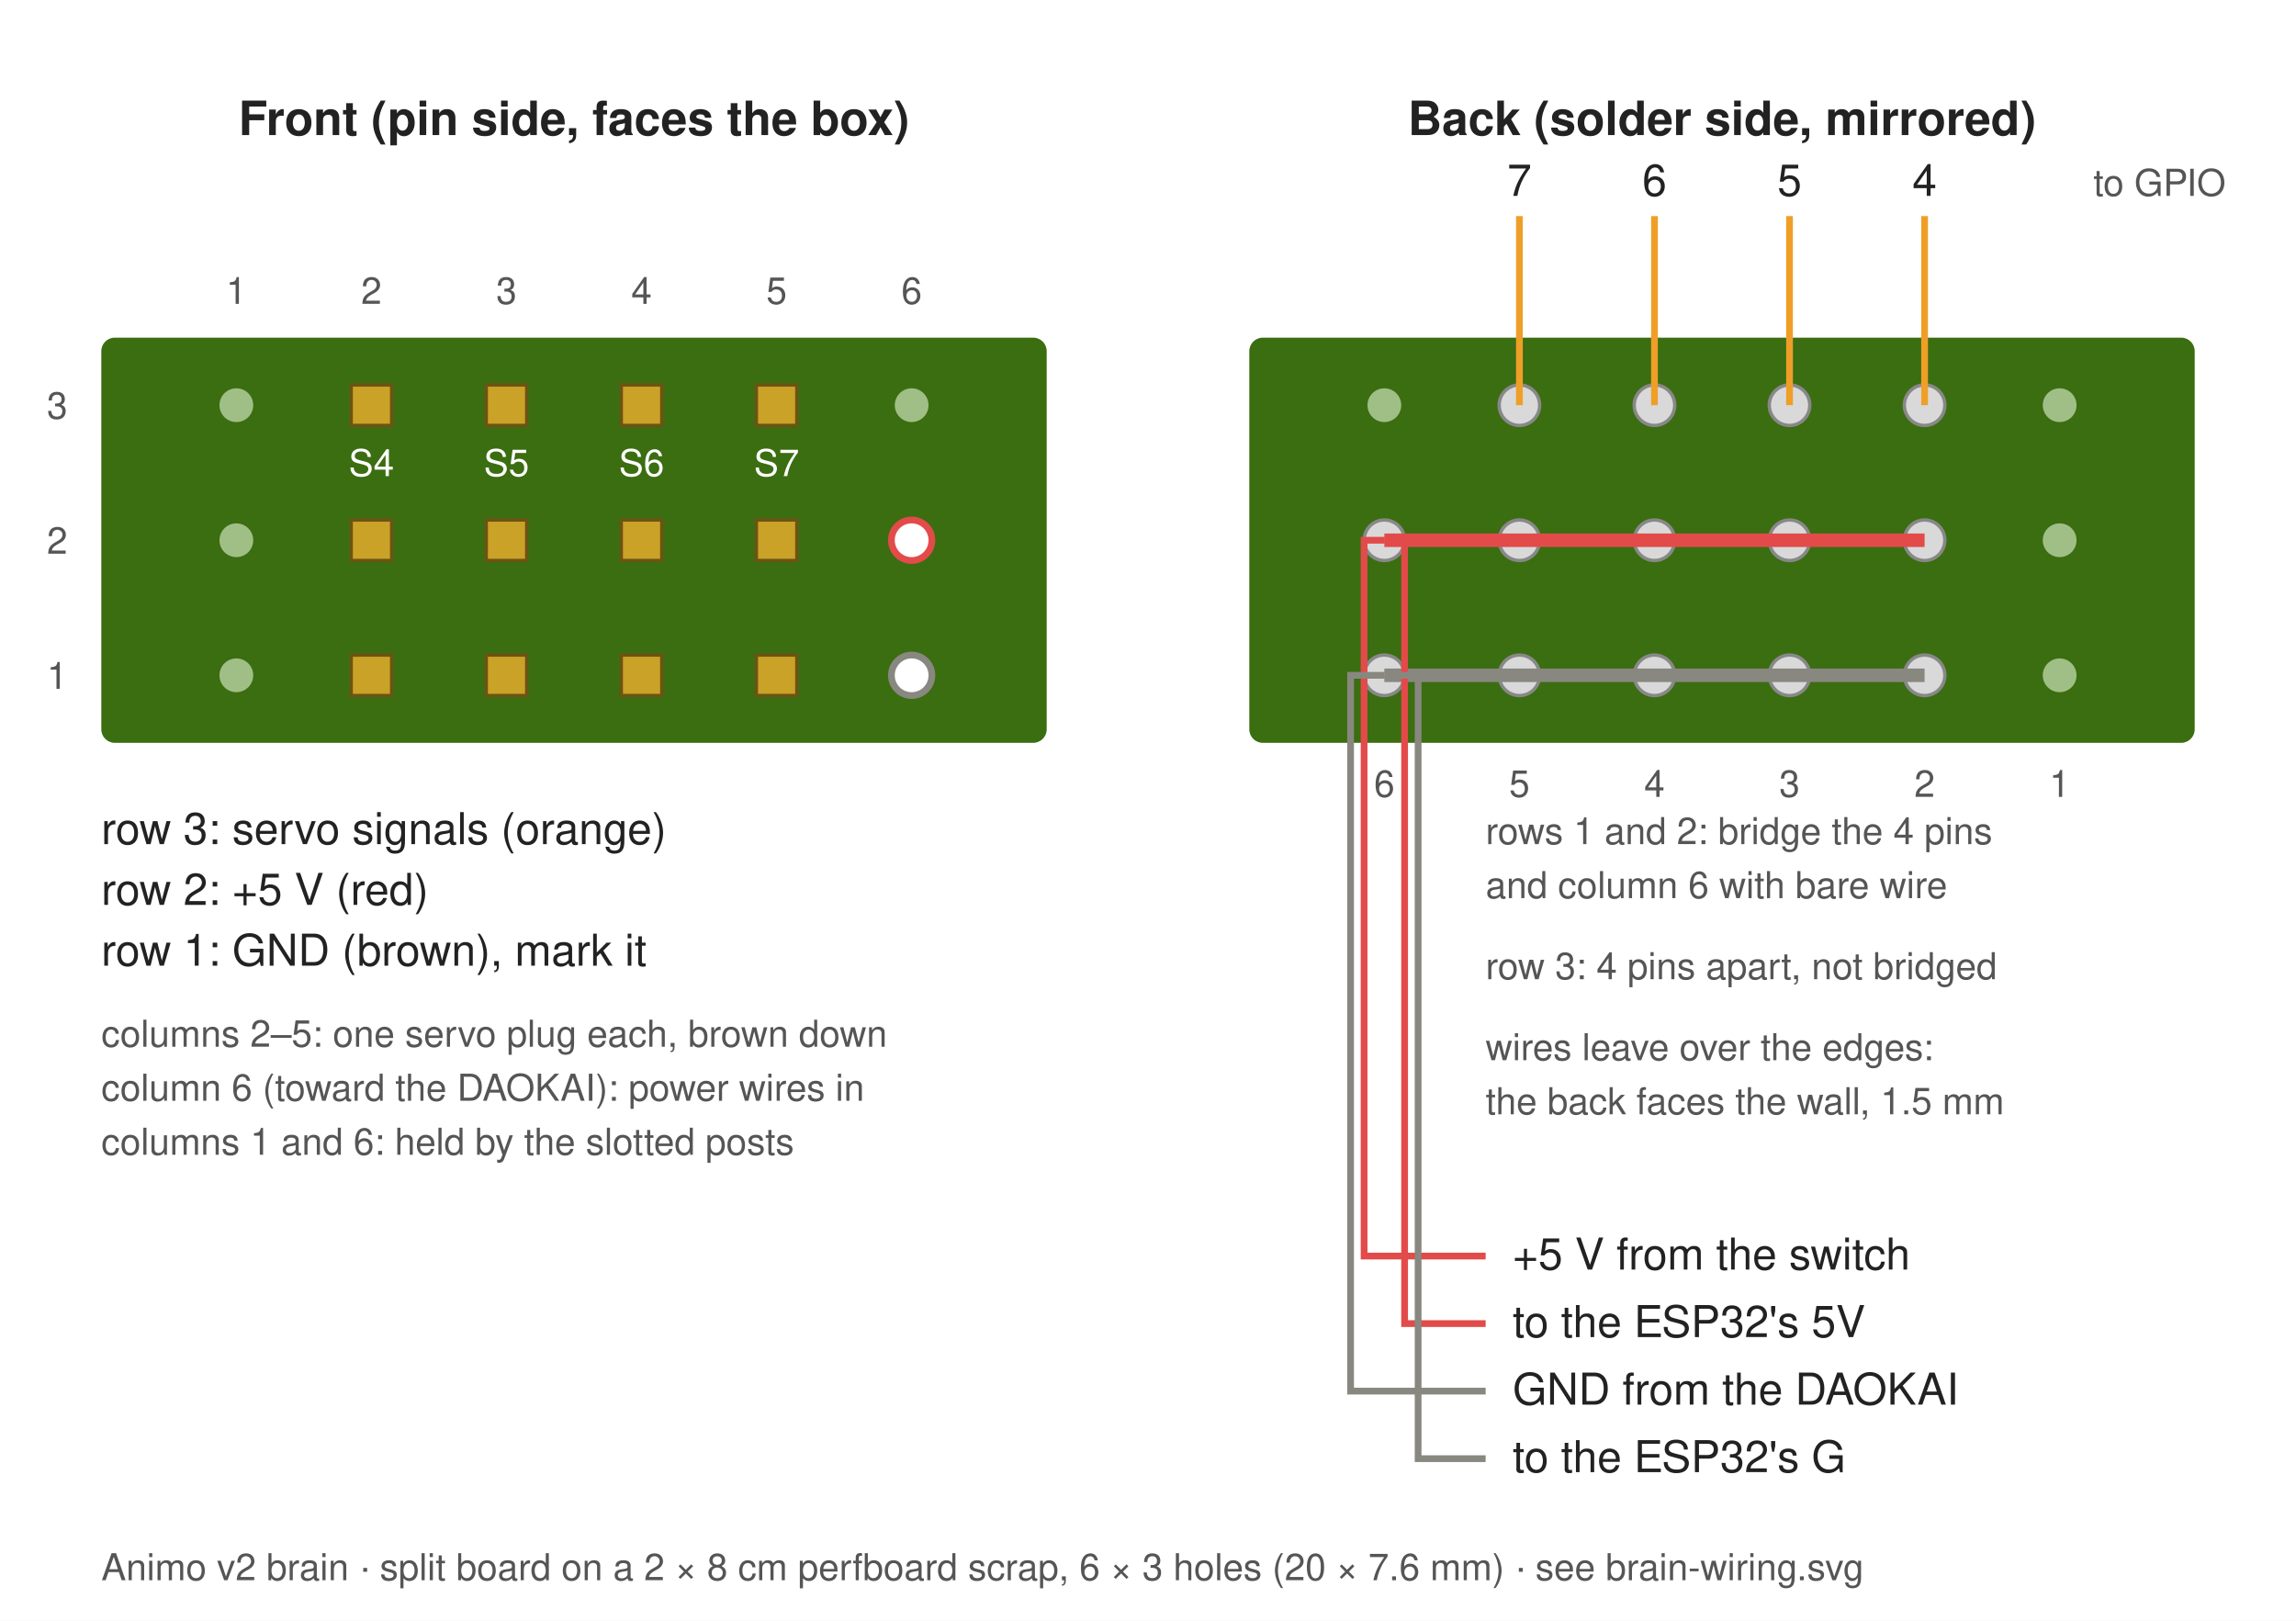
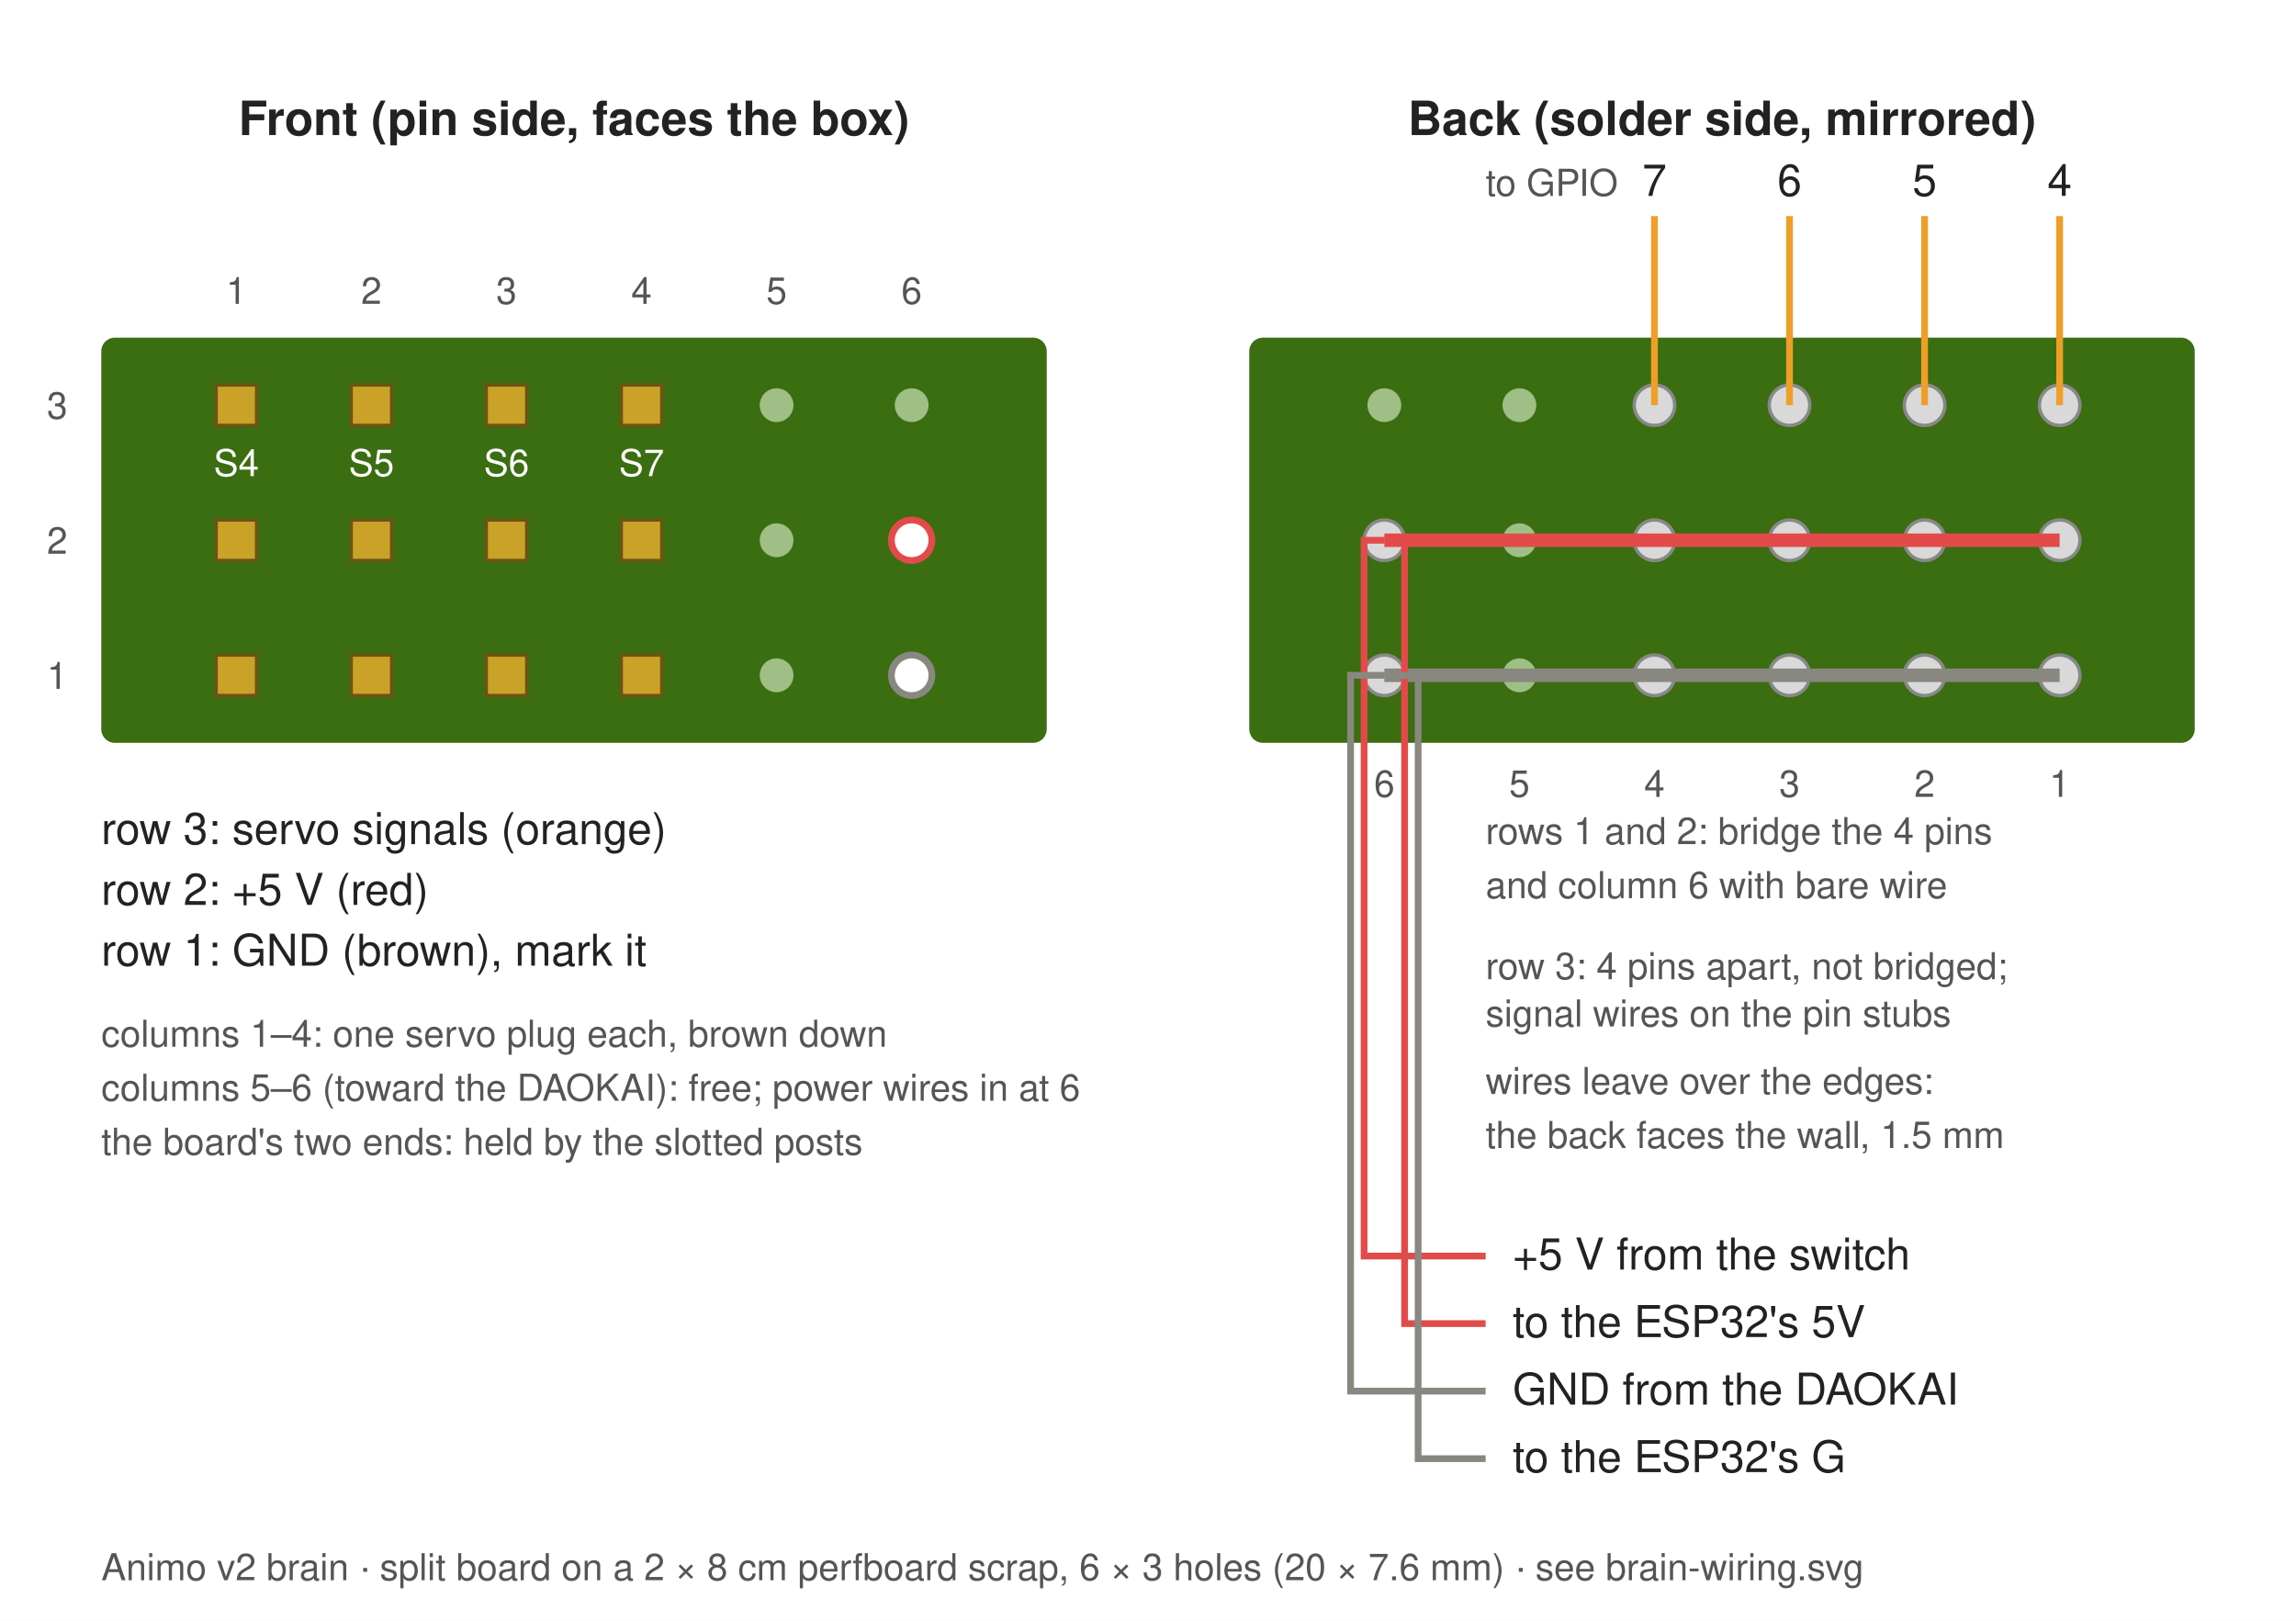
<svg xmlns="http://www.w3.org/2000/svg" width="680" height="480" viewBox="0 0 680 480" font-family="Helvetica, Arial, sans-serif" role="img">
  <style>
    .t  { font-size: 13px; fill: #222; }
    .ts { font-size: 11px; fill: #555; }
    .th { font-size: 14px; font-weight: bold; fill: #222; }
  </style>
  <rect width="680" height="480" fill="#ffffff" />
  <text class="th" x="170" y="40" text-anchor="middle">Front (pin side, faces the box)</text>
  <rect x="30" y="100" width="280" height="120" rx="4" fill="#3b6d11" />
  <g fill="#9fbf86">
-     <circle cx="70" cy="120" r="5" />
-     <circle cx="70" cy="160" r="5" />
-     <circle cx="70" cy="200" r="5" />
+     <circle cx="230" cy="120" r="5" />
+     <circle cx="230" cy="160" r="5" />
+     <circle cx="230" cy="200" r="5" />
    <circle cx="270" cy="120" r="5" />
  </g>
  <g fill="#c9a227" stroke="#6b5413" stroke-width="1">
+     <rect x="64" y="114" width="12" height="12" />
    <rect x="104" y="114" width="12" height="12" />
    <rect x="144" y="114" width="12" height="12" />
    <rect x="184" y="114" width="12" height="12" />
-     <rect x="224" y="114" width="12" height="12" />
+     <rect x="64" y="154" width="12" height="12" />
    <rect x="104" y="154" width="12" height="12" />
    <rect x="144" y="154" width="12" height="12" />
    <rect x="184" y="154" width="12" height="12" />
-     <rect x="224" y="154" width="12" height="12" />
+     <rect x="64" y="194" width="12" height="12" />
    <rect x="104" y="194" width="12" height="12" />
    <rect x="144" y="194" width="12" height="12" />
    <rect x="184" y="194" width="12" height="12" />
-     <rect x="224" y="194" width="12" height="12" />
  </g>
  <circle cx="270" cy="160" r="6" fill="#ffffff" stroke="#e24b4a" stroke-width="2" />
  <circle cx="270" cy="200" r="6" fill="#ffffff" stroke="#888780" stroke-width="2" />
  <g class="ts" text-anchor="middle">
    <text x="70" y="90">1</text>
    <text x="110" y="90">2</text>
    <text x="150" y="90">3</text>
    <text x="190" y="90">4</text>
    <text x="230" y="90">5</text>
    <text x="270" y="90">6</text>
  </g>
  <g class="ts" text-anchor="middle" fill="#fff">
-     <text x="110" y="141" fill="#ffffff">S4</text>
-     <text x="150" y="141" fill="#ffffff">S5</text>
-     <text x="190" y="141" fill="#ffffff">S6</text>
-     <text x="230" y="141" fill="#ffffff">S7</text>
+     <text x="70" y="141" fill="#ffffff">S4</text>
+     <text x="110" y="141" fill="#ffffff">S5</text>
+     <text x="150" y="141" fill="#ffffff">S6</text>
+     <text x="190" y="141" fill="#ffffff">S7</text>
  </g>
  <text class="ts" x="20" y="124" text-anchor="end">3</text>
  <text class="ts" x="20" y="164" text-anchor="end">2</text>
  <text class="ts" x="20" y="204" text-anchor="end">1</text>
  <text class="t" x="30" y="250">row 3: servo signals (orange)</text>
  <text class="t" x="30" y="268">row 2: +5 V (red)</text>
  <text class="t" x="30" y="286">row 1: GND (brown), mark it</text>
-   <text class="ts" x="30" y="310">columns 2–5: one servo plug each, brown down</text>
-   <text class="ts" x="30" y="326">column 6 (toward the DAOKAI): power wires in</text>
-   <text class="ts" x="30" y="342">columns 1 and 6: held by the slotted posts</text>
+   <text class="ts" x="30" y="310">columns 1–4: one servo plug each, brown down</text>
+   <text class="ts" x="30" y="326">columns 5–6 (toward the DAOKAI): free; power wires in at 6</text>
+   <text class="ts" x="30" y="342">the board's two ends: held by the slotted posts</text>
  <text class="th" x="510" y="40" text-anchor="middle">Back (solder side, mirrored)</text>
  <rect x="370" y="100" width="280" height="120" rx="4" fill="#3b6d11" />
  <g fill="#9fbf86">
-     <circle cx="610" cy="120" r="5" />
-     <circle cx="610" cy="160" r="5" />
-     <circle cx="610" cy="200" r="5" />
+     <circle cx="450" cy="120" r="5" />
+     <circle cx="450" cy="160" r="5" />
+     <circle cx="450" cy="200" r="5" />
    <circle cx="410" cy="120" r="5" />
  </g>
  <g fill="#d9d9d9" stroke="#888" stroke-width="1">
-     <circle cx="450" cy="120" r="6" />
    <circle cx="490" cy="120" r="6" />
    <circle cx="530" cy="120" r="6" />
    <circle cx="570" cy="120" r="6" />
-     <circle cx="450" cy="160" r="6" />
+     <circle cx="610" cy="120" r="6" />
    <circle cx="490" cy="160" r="6" />
    <circle cx="530" cy="160" r="6" />
    <circle cx="570" cy="160" r="6" />
-     <circle cx="450" cy="200" r="6" />
+     <circle cx="610" cy="160" r="6" />
    <circle cx="490" cy="200" r="6" />
    <circle cx="530" cy="200" r="6" />
    <circle cx="570" cy="200" r="6" />
+     <circle cx="610" cy="200" r="6" />
    <circle cx="410" cy="160" r="6" />
    <circle cx="410" cy="200" r="6" />
  </g>
  <g class="ts" text-anchor="middle">
    <text x="610" y="236">1</text>
    <text x="570" y="236">2</text>
    <text x="530" y="236">3</text>
    <text x="490" y="236">4</text>
    <text x="450" y="236">5</text>
    <text x="410" y="236">6</text>
  </g>
-   <line x1="410" y1="160" x2="570" y2="160" stroke="#e24b4a" stroke-width="4" />
-   <line x1="410" y1="200" x2="570" y2="200" stroke="#888780" stroke-width="4" />
+   <line x1="410" y1="160" x2="610" y2="160" stroke="#e24b4a" stroke-width="4" />
+   <line x1="410" y1="200" x2="610" y2="200" stroke="#888780" stroke-width="4" />
  <g fill="none" stroke="#ef9f27" stroke-width="2">
+     <polyline points="610,120 610,64" />
    <polyline points="570,120 570,64" />
    <polyline points="530,120 530,64" />
    <polyline points="490,120 490,64" />
-     <polyline points="450,120 450,64" />
  </g>
  <g class="t" text-anchor="middle">
-     <text x="570" y="58">4</text>
-     <text x="530" y="58">5</text>
-     <text x="490" y="58">6</text>
-     <text x="450" y="58">7</text>
+     <text x="610" y="58">4</text>
+     <text x="570" y="58">5</text>
+     <text x="530" y="58">6</text>
+     <text x="490" y="58">7</text>
  </g>
-   <text class="ts" x="620" y="58">to GPIO</text>
+   <text class="ts" x="440" y="58">to GPIO</text>
  <g fill="none" stroke-width="2">
    <polyline points="410,160 404,160 404,372 440,372" stroke="#e24b4a" />
    <polyline points="410,160 416,160 416,392 440,392" stroke="#e24b4a" />
    <polyline points="410,200 400,200 400,412 440,412" stroke="#888780" />
    <polyline points="410,200 420,200 420,432 440,432" stroke="#888780" />
  </g>
  <g class="t">
    <text x="448" y="376">+5 V from the switch</text>
    <text x="448" y="396">to the ESP32's 5V</text>
    <text x="448" y="416">GND from the DAOKAI</text>
    <text x="448" y="436">to the ESP32's G</text>
  </g>
  <text class="ts" x="440" y="250">rows 1 and 2: bridge the 4 pins</text>
  <text class="ts" x="440" y="266">and column 6 with bare wire</text>
-   <text class="ts" x="440" y="290">row 3: 4 pins apart, not bridged</text>
-   <text class="ts" x="440" y="314">wires leave over the edges:</text>
-   <text class="ts" x="440" y="330">the back faces the wall, 1.5 mm</text>
+   <text class="ts" x="440" y="290">row 3: 4 pins apart, not bridged;</text>
+   <text class="ts" x="440" y="304">signal wires on the pin stubs</text>
+   <text class="ts" x="440" y="324">wires leave over the edges:</text>
+   <text class="ts" x="440" y="340">the back faces the wall, 1.5 mm</text>
  <text class="ts" x="30" y="468">Animo v2 brain · split board on a 2 × 8 cm perfboard scrap, 6 × 3 holes (20 × 7.6 mm) · see brain-wiring.svg</text>
</svg>
